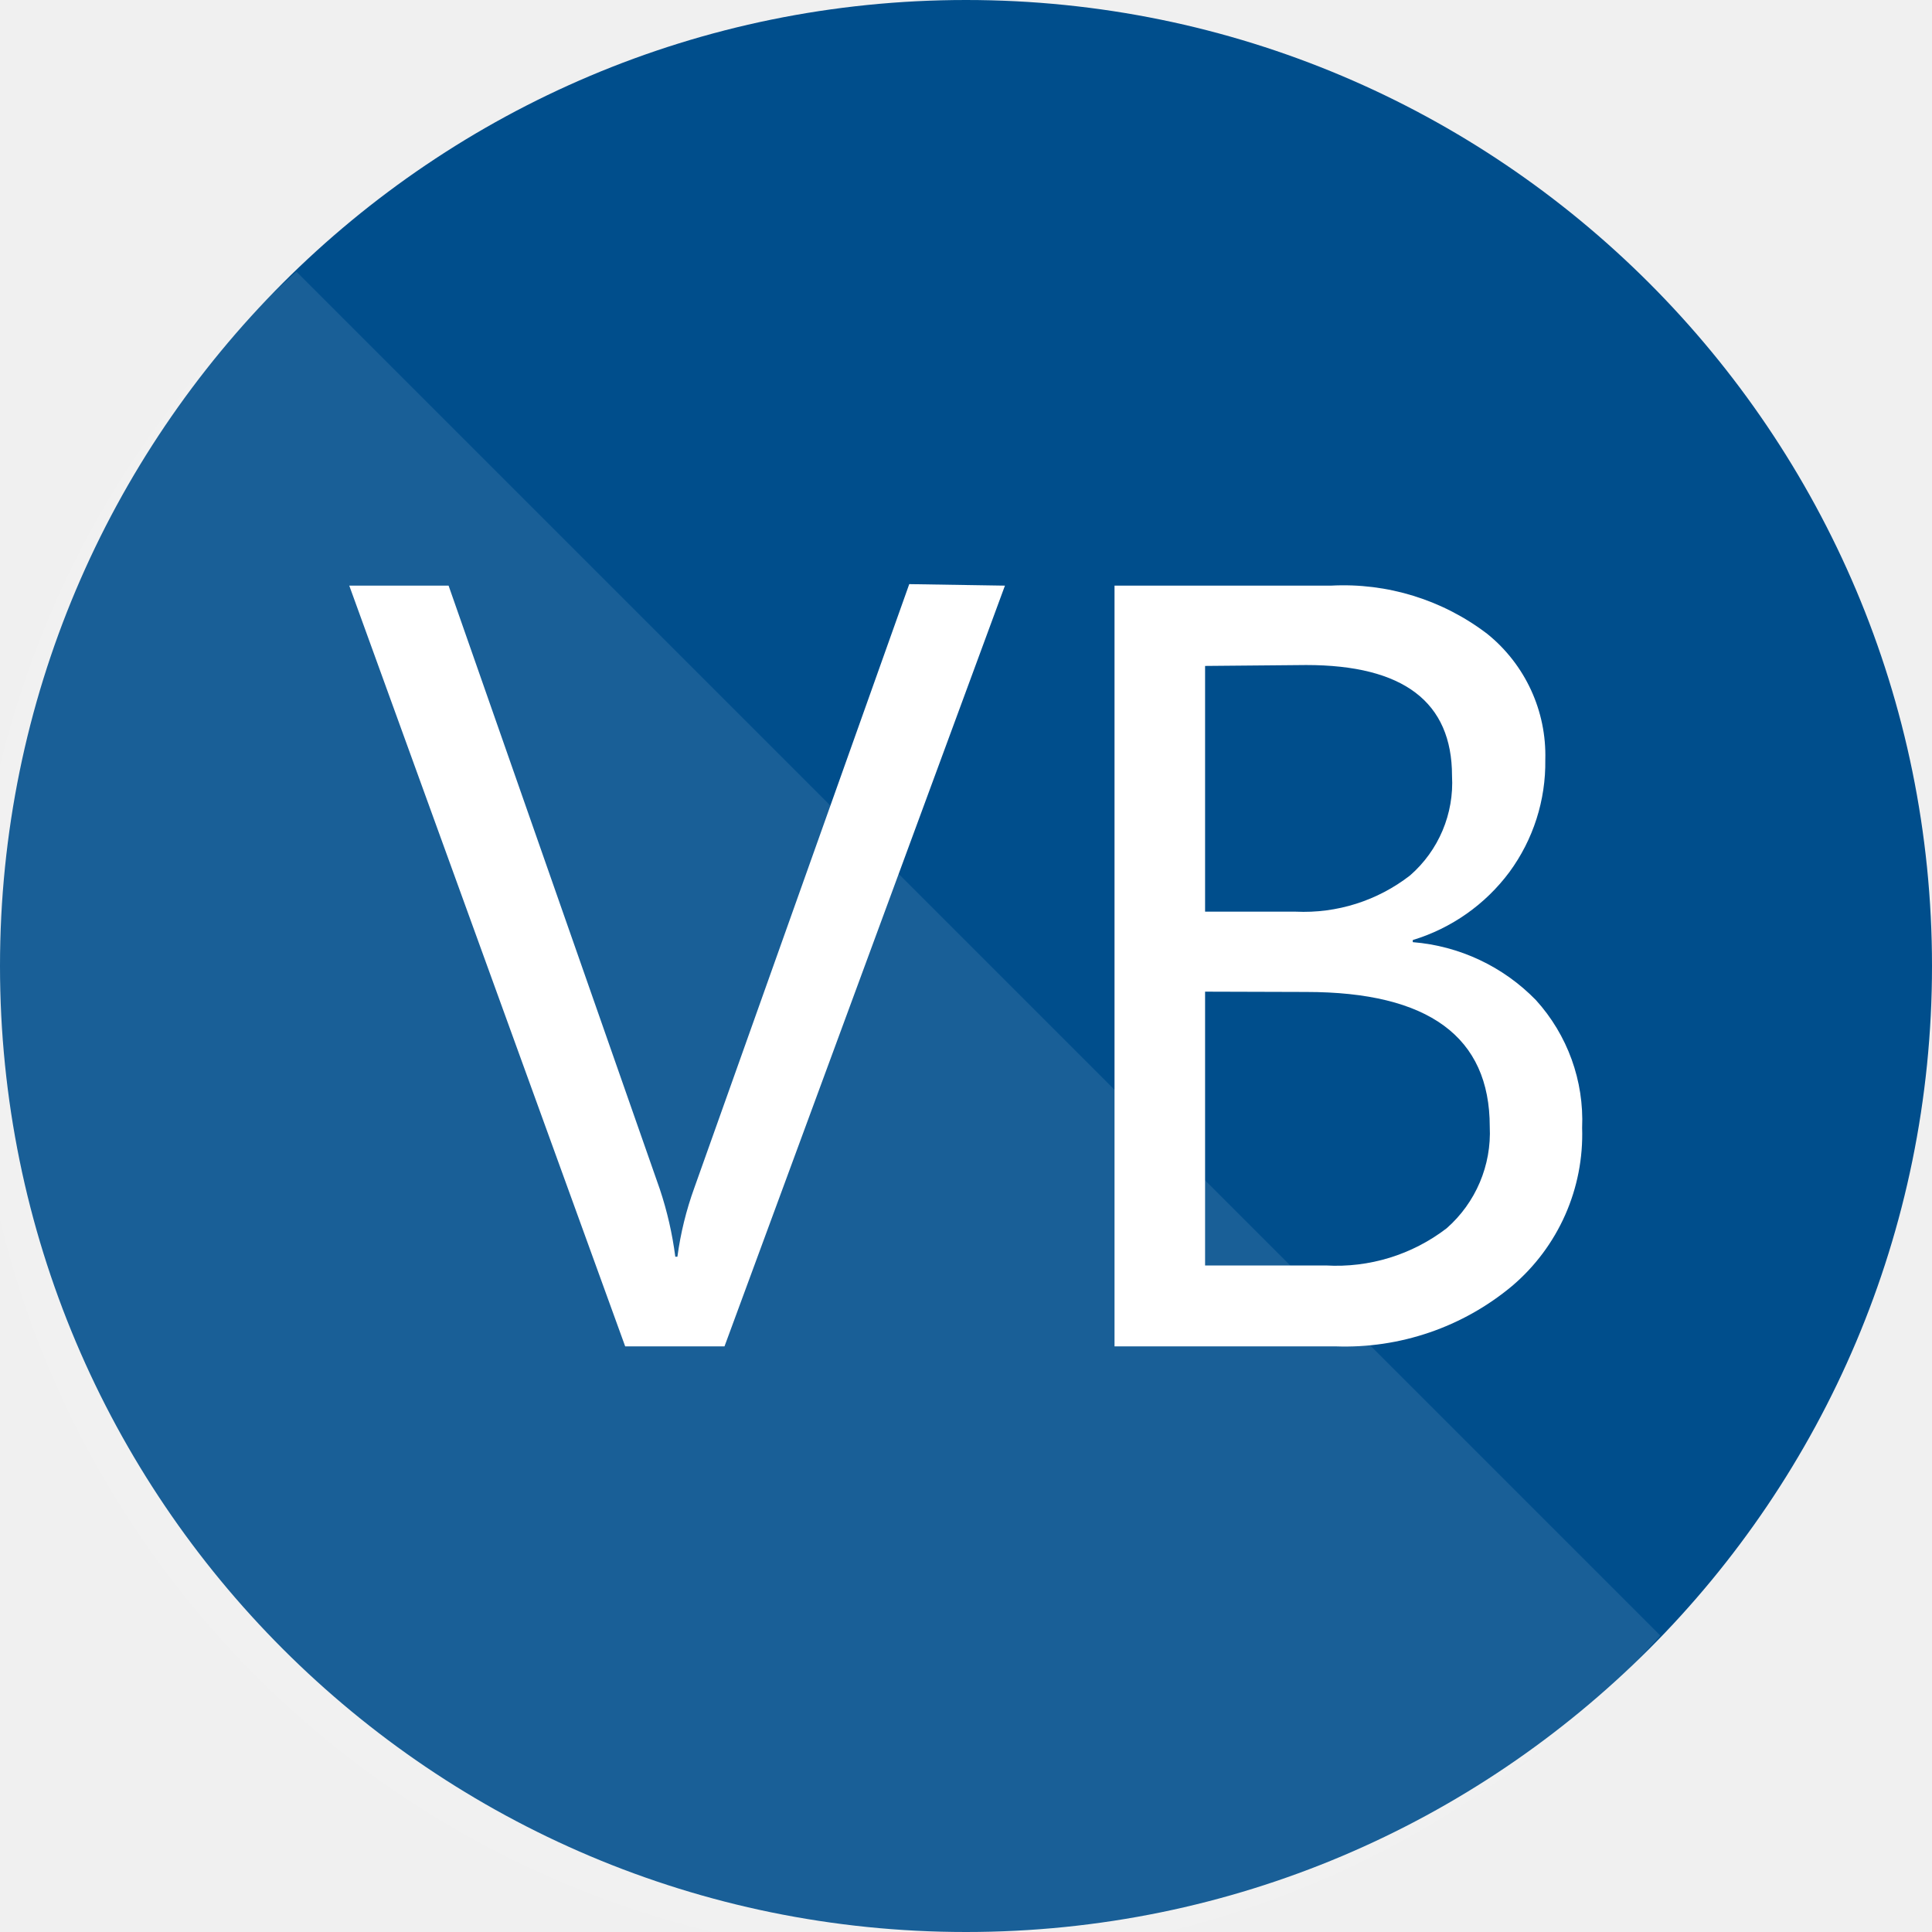
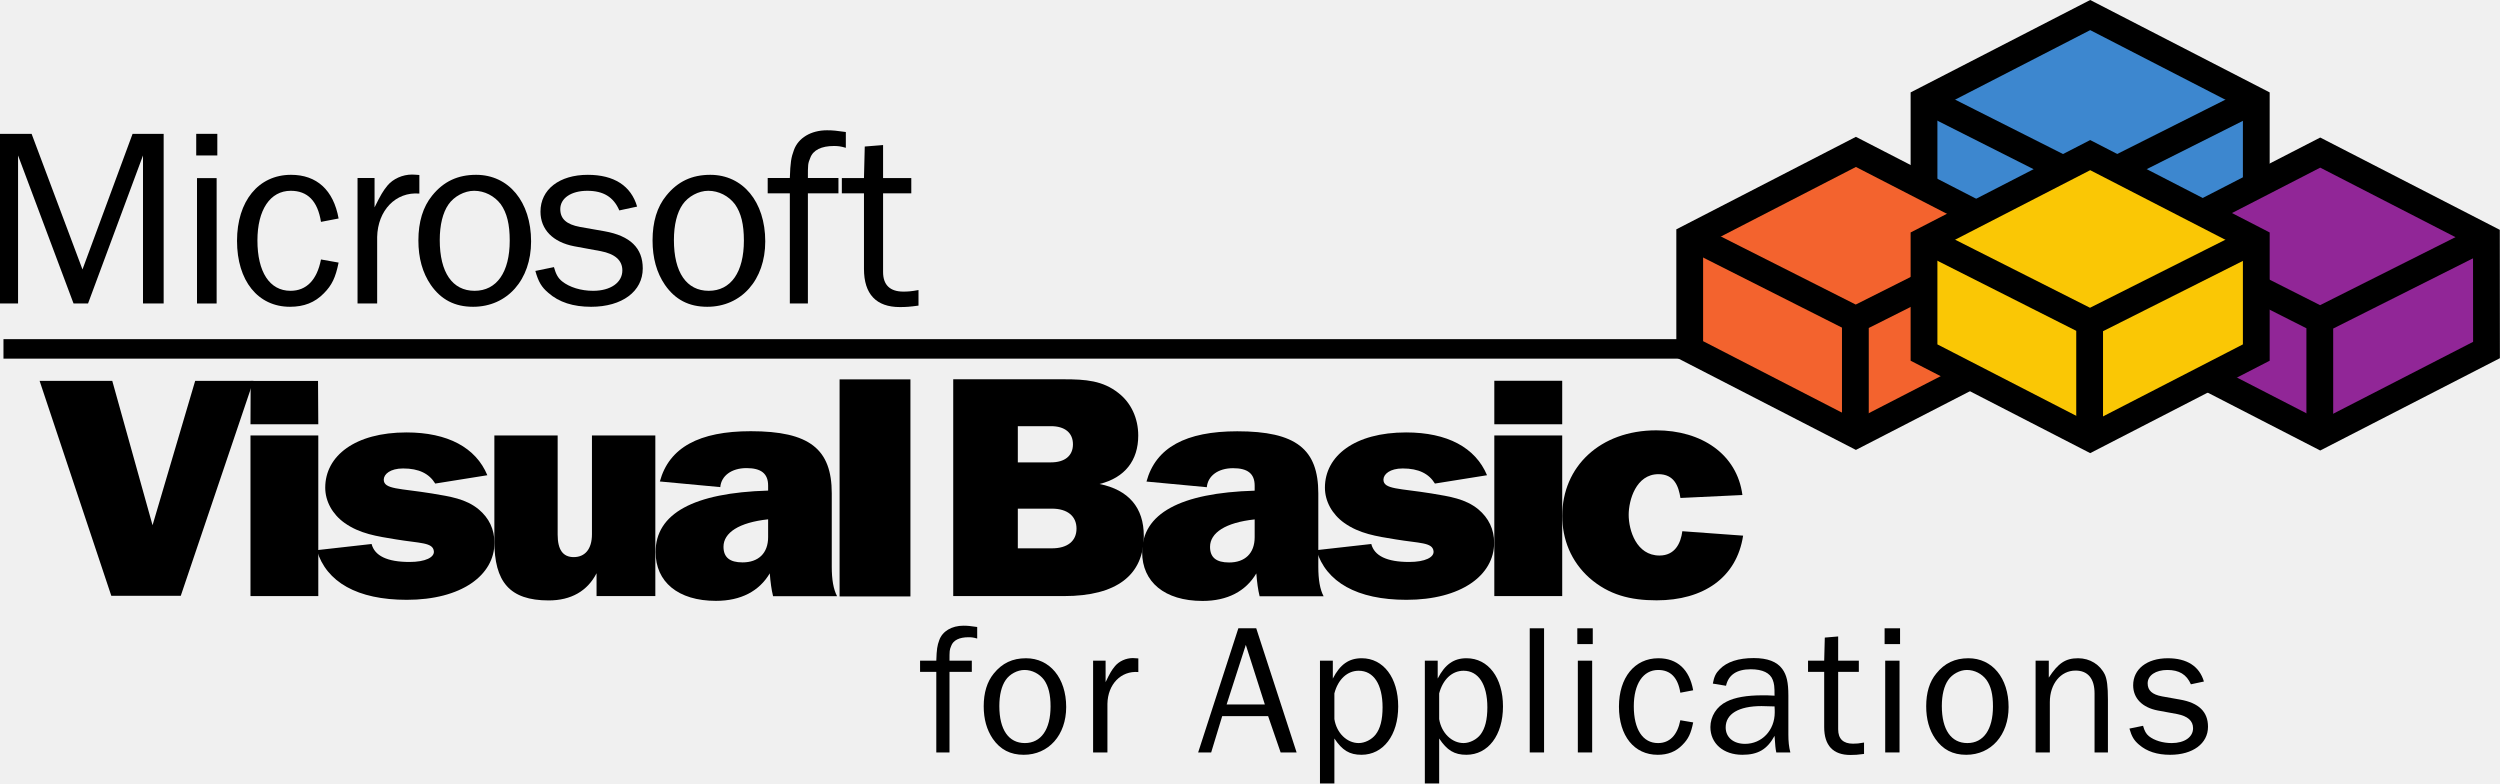
- <svg xmlns="http://www.w3.org/2000/svg" id="Layer_1" viewBox="0 0 64 64">
-   <defs>
-     <style type="text/css">.cls-1{fill:#004e8c;}.cls-2,.cls-3{fill:#fff;}.cls-2{opacity:0.1;}</style>
-   </defs>
-   <circle class="cls-1" cx="32" cy="32" r="32" />
-   <path class="cls-2" d="M9.82,9A32,32,0,1,0,55,54.18Z" />
-   <path class="cls-3" d="M33.29,19.4,24,44.6H20.71L11.57,19.4h3.29l7,20a11.87,11.87,0,0,1,.51,2.23h.07A11,11,0,0,1,23,39.35l7.12-20Z" />
-   <path class="cls-3" d="M36.92,44.6V19.4h7.17A7.84,7.84,0,0,1,49.27,21a5.17,5.17,0,0,1,1.92,4.17A6.13,6.13,0,0,1,50,28.89a6.26,6.26,0,0,1-3.2,2.25v.07a6.41,6.41,0,0,1,4.08,1.92,5.92,5.92,0,0,1,1.53,4.23,6.59,6.59,0,0,1-2.32,5.24,8.64,8.64,0,0,1-5.85,2Zm3-22.54v8.14h3A5.74,5.74,0,0,0,46.71,29a4.07,4.07,0,0,0,1.39-3.3q0-3.67-4.83-3.67Zm0,10.79v9.07h4a6,6,0,0,0,4-1.23,4.21,4.21,0,0,0,1.43-3.37q0-4.46-6.08-4.46Z" />
+ <svg xmlns="http://www.w3.org/2000/svg" width="1499.7" height="469.97" version="1.1" viewBox="0 0 1499.7 469.97">
+   <g transform="translate(0 -2.8917)">
+     <path d="m2.083 212.19h1063.3" fill="none" stroke="#000" stroke-miterlimit="3.864" stroke-width="11.693" />
+     <path d="m190.05 332.92c5.677 19.167 24.323 29.792 53.958 29.792 32.708 0 52.604-14.688 52.604-34.219 0-8.021-3.229-14.896-9.531-20.104-7.708-6.302-16.875-7.604-28.021-9.479-19.271-3.125-28.906-2.396-28.854-8.334 0.052-3.229 3.854-6.666 11.615-6.666 9.531 0 15.625 3.125 19.271 9.062l31.25-5c-6.875-16.562-23.75-25.677-48.49-25.677-30.885 0-48.75 14.115-48.75 33.125 0 8.125 4.271 15.937 11.562 21.146 9.167 6.51 19.323 8.021 30.885 9.896 14.375 2.395 22.083 1.718 22.708 7.031 0.469 3.698-5.052 6.51-14.583 6.51-13.438 0-20.938-3.698-22.76-10.781l-32.865 3.698" />
+     <path d="m393.12 264.12h-38.021v59.271c0 9.01-4.271 13.698-10.937 13.698-6.51 0-9.635-4.48-9.635-13.49v-59.479h-37.969v63.385c0 24.323 9.01 35.573 32.604 35.573 13.385 0 23.229-5.625 28.698-16.302v13.698h35.26v-96.354" />
+     <path d="m503.65 360.68h42.5v-130.21h-42.5z" />
+     <path d="m463.75 360.52h38.385c-2.188-4.167-3.177-9.948-3.177-17.656v-44.011c0-26.614-13.385-37.291-48.594-37.291-30.885 0-49.01 9.739-54.531 30.156l36.25 3.385c0.573-6.718 6.667-11.406 15.729-11.406 8.646 0 12.969 3.177 12.969 10.469v3.021c-44.844 1.302-67.5 13.854-67.5 36.875 0 17.812 13.385 29.271 36.198 29.271 15 0 25.99-5.834 32.292-16.511 0.417 5.261 0.99 9.74 1.979 13.698zm-2.969-46.094v10.677c0 9.74-5.885 15.157-15.365 15.157-7.656 0-11.406-3.021-11.406-9.375 0-8.438 9.271-14.584 26.771-16.459" fill-rule="evenodd" />
+     <path d="m150.26 257.4h40.677l-0.156-25.989h-40.417l-0.104 25.989" />
+     <path d="m150.26 360.47h40.677v-96.354h-40.677z" />
+     <path d="m66.771 360.31h41.667l43.594-128.96h-34.948l-25.573 86.615-24.167-86.615h-43.594l43.021 128.96" />
+     <path d="m755.62 360.57h38.385c-2.188-4.114-3.177-9.948-3.177-17.656v-44.01c0-26.615-13.386-37.292-48.594-37.292-30.885 0-48.958 9.739-54.479 30.156l36.198 3.386c0.573-6.719 6.667-11.407 15.729-11.407 8.646 0 12.969 3.177 12.969 10.469v3.021c-44.844 1.303-67.5 13.854-67.5 36.875 0 17.812 13.385 29.271 36.25 29.271 14.948 0 25.938-5.834 32.24-16.511 0.417 5.261 0.99 9.74 1.979 13.698zm-2.969-46.093v10.677c0 9.739-5.886 15.156-15.312 15.156-7.708 0-11.458-2.969-11.458-9.375 0-8.438 9.271-14.584 26.771-16.458" fill-rule="evenodd" />
+     <path d="m789.69 332.92c5.729 19.167 24.375 29.792 54.01 29.792 32.708 0 52.604-14.688 52.604-34.219 0-8.021-3.281-14.896-9.531-20.104-7.76-6.302-16.875-7.604-28.021-9.479-19.271-3.125-28.906-2.396-28.854-8.334 0.05-3.229 3.854-6.666 11.562-6.666 9.583 0 15.677 3.125 19.323 9.062l31.25-5c-6.927-16.562-23.75-25.677-48.542-25.677-30.833 0-48.698 14.115-48.698 33.125 0 8.125 4.271 15.937 11.562 21.146 9.167 6.51 19.271 8.021 30.885 9.896 14.375 2.395 22.083 1.718 22.708 7.031 0.469 3.698-5.052 6.51-14.635 6.51-13.386 0-20.886-3.698-22.708-10.781l-32.917 3.698" />
+     <path d="m896.41 257.4h40.729v-26.094h-40.729z" />
+     <path d="m896.41 360.47h40.729v-96.354h-40.729z" />
+     <path d="m1009.2 321.56c-0.937 7.291-4.479 14.583-13.698 14.583-13.906 0-18.49-15.208-18.49-24.427 0-8.646 4.323-24.375 17.865-24.375 9.427 0 12.083 7.136 13.177 14.271l37.188-1.771c-3.229-24.583-24.635-38.802-51.667-38.802-33.646 0-56.406 21.719-56.406 51.302 0 14.01 5.156 27.24 16.302 37.24 11.614 10.156 24.479 13.437 40.312 13.437 27.865 0 48.021-13.437 51.875-38.802l-36.458-2.656" />
+     <path d="m610.57 280.26v-21.719h19.896c8.229 0 13.177 3.906 13.177 10.885 0 6.927-4.948 10.834-13.177 10.834zm0 51.562v-23.802h20.469c9.271 0 14.74 4.479 14.74 11.979s-5.469 11.823-14.74 11.823zm-38.75 28.646h66.51c31.458 0 47.812-12.552 47.812-36.146 0-16.875-9.062-27.552-26.562-31.093 15.156-3.75 23.229-14.063 23.229-29.063 0-10.469-4.375-19.687-11.823-25.469-9.427-7.5-19.688-8.281-32.865-8.281h-66.302v130.05" fill-rule="evenodd" />
+     <path d="m98.177 184.95v-101.77h-18.646l-30.052 81.355-30.521-81.355h-18.958v101.77h10.833v-88.802l33.281 88.802h8.698l32.969-88.802v88.802h12.396" />
+     <path d="m118.18 184.95h11.771v-75.208h-11.771zm-0.469-88.802h12.656v-12.969h-12.656z" fill-rule="evenodd" />
+     <path d="m192.55 158.54c-2.396 12.396-8.802 18.802-18.281 18.802-12.552 0-19.844-11.302-19.844-30.208 0-18.334 7.604-29.792 20-29.792 10.052 0 16.146 6.094 18.125 18.646l10.573-2.031c-3.073-17.084-13.125-26.198-28.542-26.198-19.583 0-32.396 15.833-32.396 39.635 0 23.958 12.552 39.531 31.771 39.531 8.385 0 14.948-2.552 20.312-8.073 4.844-4.895 6.979-9.322 8.854-18.437l-10.573-1.875" />
+     <path d="m226.25 184.95v-39.844c0.312-15.989 11.146-27.291 25.312-26.093v-11.146c-1.667-0.11-3.333-0.26-4.427-0.26-5.625 0-11.302 2.552-14.635 6.511-2.76 3.385-4.115 5.677-7.812 13.177v-17.605h-10.208v75.261h11.771" />
+     <path d="m285.62 107.76c-10.99 0-19.531 3.958-26.406 12.5-5.469 6.719-8.229 15.729-8.229 26.875 0 10.521 2.448 19.375 7.448 26.666 6.146 8.855 14.375 13.125 25.365 13.125 20.469 0 34.792-16.145 34.792-39.218 0-23.802-13.438-39.948-32.969-39.948zm-1.198 9.583c6.25 0 12.188 3.073 15.99 8.073 3.698 5.208 5.365 12.083 5.365 21.823 0 18.958-7.812 30.104-21.094 30.104-13.281 0-20.885-10.99-20.885-30.417 0-9.114 1.823-16.458 5.208-21.354 3.333-4.843 9.583-8.229 15.417-8.229" fill-rule="evenodd" />
+     <path d="m321.15 165.42c1.823 6.563 3.802 9.792 7.76 13.125 6.406 5.677 15 8.385 25.677 8.385 18.646 0 30.99-9.27 30.99-23.02 0-12.24-7.5-19.532-22.917-22.292l-14.792-2.604c-8.125-1.511-11.771-4.896-11.771-10.677 0-6.563 6.562-10.99 16.198-10.99 9.583 0 15.729 3.646 19.219 11.771l10.677-2.292c-3.646-12.5-13.854-19.062-29.583-19.062-17.083 0-28.385 8.802-28.385 22.083 0 10.729 7.448 18.333 20.26 20.781l15.885 2.917c8.542 1.667 12.969 5.469 12.969 11.562 0 7.344-7.135 12.24-17.552 12.24-7.292 0-14.167-2.135-18.594-5.677-2.448-1.979-3.698-4.271-4.896-8.542l-11.146 2.292" />
+     <path d="m426.09 107.76c-10.99 0-19.531 3.958-26.406 12.5-5.521 6.719-8.229 15.729-8.229 26.875 0 10.521 2.448 19.375 7.448 26.666 6.146 8.855 14.375 13.125 25.365 13.125 20.469 0 34.792-16.145 34.792-39.218 0-23.802-13.438-39.948-32.969-39.948zm-1.198 9.583c6.25 0 12.188 3.073 15.99 8.073 3.698 5.208 5.365 12.083 5.365 21.823 0 18.958-7.812 30.104-21.094 30.104-13.281 0-20.885-10.99-20.885-30.417 0-9.114 1.823-16.458 5.208-21.354 3.333-4.843 9.583-8.229 15.417-8.229" fill-rule="evenodd" />
+     <path d="m502.97 109.69h-18.333c0-8.229 0-8.646 1.406-12.031 1.667-4.74 6.719-7.188 14.167-7.188 2.448 0 4.01 0.16 7.188 1.093v-9.479c-5.312-0.78-7.917-1.041-11.302-1.041-9.583 0-17.24 4.583-19.844 11.875-1.667 4.427-2.135 7.5-2.448 16.771h-13.281v9.166h13.281v66.094h10.833v-66.094h18.333v-9.166" />
+     <path d="m550.99 176.88c-4.167 0.78-6.302 0.94-9.062 0.94-8.073 0-12.188-4.011-12.188-11.771v-47.188h16.927v-9.166h-16.927v-19.792l-10.99 0.89-0.469 18.907h-13.281v9.166h13.281v45.365c0 15.104 7.344 22.864 21.51 22.864 3.542 0 5.99-0.16 11.198-0.88v-9.323" />
+     <path d="m1353.5 130.36-99.635 51.302-99.688-51.302v-67.135l99.688-51.303 99.635 51.303z" fill="#3d87cf" stroke="#000" stroke-miterlimit="3.864" stroke-width="16.067" />
+     <path d="m1355.2 61.511-101.46 50.937-100.21-50.521" fill="none" stroke="#000" stroke-miterlimit="3.864" stroke-width="16.067" />
+     <path d="m1213 212.45-99.687 51.302-99.688-51.302v-67.083l99.688-51.354 99.687 51.302z" fill="#f3632e" stroke="#000" stroke-miterlimit="3.864" stroke-width="16.067" />
+     <path d="m1113 186.2v80.834m101.72-123.44-101.51 50.99-100.21-50.573" fill="none" stroke="#000" stroke-miterlimit="3.864" stroke-width="16.067" />
+     <path d="m1491.6 212.86-99.74 51.25-99.635-51.25v-67.188l99.635-51.25 99.687 51.25z" fill="#912697" stroke="#000" stroke-miterlimit="3.864" stroke-width="16.067" />
+     <path d="m1391.6 186.56v76.146m101.67-118.75-101.51 50.989-100.16-50.573" fill="none" stroke="#000" stroke-miterlimit="3.864" stroke-width="16.067" />
+     <path d="m1353.5 214.38-99.635 51.302-99.688-51.302v-67.135l99.688-51.302 99.635 51.302z" fill="#fac705" stroke="#000" stroke-miterlimit="3.864" stroke-width="16.067" />
+     <path d="m1355.2 145.52-101.46 50.99-100.21-50.573m100 42.187v78.49" fill="none" stroke="#000" stroke-miterlimit="3.864" stroke-width="16.067" />
+     <path d="m582.97 399.22h-13.385c0-6.042 0-6.354 0.99-8.802 1.25-3.49 4.948-5.26 10.417-5.26 1.771 0 2.865 0.11 5.208 0.78v-6.927c-3.906-0.57-5.781-0.78-8.229-0.78-7.031 0-12.656 3.333-14.531 8.697-1.198 3.23-1.562 5.469-1.771 12.292h-9.74v6.719h9.74v48.333h7.917v-48.333h13.385v-6.719" />
+     <path d="m615.47 397.76c-8.073 0-14.271 2.916-19.323 9.166-4.011 4.896-6.042 11.511-6.042 19.636 0 7.708 1.823 14.167 5.469 19.531 4.479 6.458 10.521 9.583 18.542 9.583 14.948 0 25.469-11.823 25.469-28.645 0-17.448-9.844-29.271-24.115-29.271zm-0.886 7.031c4.531 0 8.906 2.24 11.719 5.938 2.656 3.802 3.906 8.802 3.906 15.937 0 13.854-5.729 21.979-15.417 21.979-9.739 0-15.312-8.021-15.312-22.187 0-6.719 1.354-12.084 3.802-15.625 2.448-3.594 7.031-6.042 11.302-6.042" fill-rule="evenodd" />
+     <path d="m664.32 454.27v-29.167c0.208-11.718 8.125-19.947 18.542-19.062v-8.177c-1.25-0.11-2.448-0.21-3.281-0.21-4.115 0-8.229 1.875-10.677 4.792-2.031 2.448-3.021 4.114-5.677 9.635v-12.864h-7.5v55.052h8.594" />
+     <path d="m777.81 454.27-24.219-74.479h-10.729l-24.115 74.479h7.812l6.615-21.771h27.552l7.5 21.771zm-19.062-28.802h-22.917l11.51-35.729 11.406 35.729" fill-rule="evenodd" />
+     <path d="m800.47 472.86v-26.979c4.688 7.135 9.115 9.791 16.25 9.791 13.073 0 22.031-11.718 22.031-29.01 0-17.187-8.854-28.906-21.875-28.906-7.708 0-12.969 3.698-17.344 12.187v-10.729h-7.708v73.646zm0-54.011c2.188-8.489 7.812-13.593 14.583-13.593 8.958 0 14.323 8.125 14.323 21.979 0 7.344-1.354 12.708-4.167 16.302-2.344 3.021-6.458 5.104-10.156 5.104-7.031 0-13.281-5.989-14.583-14.375v-15.417" fill-rule="evenodd" />
+     <path d="m863.33 472.86v-26.979c4.687 7.135 9.167 9.791 16.302 9.791 13.073 0 21.979-11.718 21.979-29.01 0-17.187-8.802-28.906-21.875-28.906-7.656 0-12.917 3.698-17.292 12.187v-10.729h-7.708v73.646zm0-54.011c2.24-8.489 7.812-13.593 14.635-13.593 8.906 0 14.271 8.125 14.271 21.979 0 7.344-1.354 12.708-4.115 16.302-2.344 3.021-6.458 5.104-10.156 5.104-7.031 0-13.281-5.989-14.635-14.375v-15.417" fill-rule="evenodd" />
+     <path d="m917.66 454.27h8.594v-74.479h-8.594z" />
+     <path d="m946.51 454.27h8.594v-55.052h-8.594zm-0.312-65h9.271v-9.479h-9.271z" fill-rule="evenodd" />
+     <path d="m1008 434.95c-1.771 9.011-6.458 13.698-13.385 13.698-9.167 0-14.531-8.229-14.531-22.083 0-13.386 5.573-21.771 14.635-21.771 7.344 0 11.823 4.479 13.281 13.646l7.708-1.458c-2.24-12.5-9.583-19.219-20.885-19.219-14.271 0-23.646 11.614-23.646 29.01 0 17.552 9.115 28.906 23.229 28.906 6.094 0 10.886-1.875 14.792-5.885 3.594-3.594 5.156-6.823 6.511-13.542l-7.708-1.301" />
+     <path d="m1074 454.27c-0.885-3.385-1.197-6.719-1.197-10.729v-23.333c0-8.021-0.989-12.396-3.698-16.094-3.229-4.323-8.802-6.458-17.083-6.458-9.167 0-16.094 2.239-20.417 6.718-2.344 2.344-3.333 4.427-4.115 8.594l7.917 1.303c1.458-6.563 6.458-9.896 14.844-9.896 7.031 0 11.615 2.188 13.177 6.354 0.885 2.344 1.093 3.906 1.093 9.479-3.438-0.21-5.104-0.21-7.24-0.21-9.271 0-16.51 1.199-21.562 3.803-5.886 2.864-9.688 8.802-9.688 15.26 0 9.844 7.812 16.614 19.167 16.614 9.375 0 14.896-3.229 19.323-11.354 0.469 6.25 0.469 7.24 1.041 9.948zm-9.479-27.604c0.107 1.458 0.107 2.604 0.107 3.594 0 10.729-7.708 18.854-17.812 18.854-6.979 0-11.615-3.906-11.615-9.844 0-8.125 7.812-12.812 21.51-12.812 1.823 0 4.583 0.11 7.813 0.21" fill-rule="evenodd" />
+     <path d="m1118.2 448.33c-3.021 0.57-4.583 0.68-6.614 0.68-5.886 0-8.906-2.917-8.906-8.594v-34.479h12.396v-6.719h-12.396v-14.531l-8.021 0.68-0.364 13.855h-9.688v6.718h9.687v33.125c0 11.042 5.365 16.719 15.729 16.719 2.552 0 4.375-0.11 8.177-0.62v-6.823" />
+     <path d="m1130.9 454.27h8.594v-55.052h-8.594zm-0.364-65h9.271v-9.479h-9.271z" fill-rule="evenodd" />
+     <path d="m1180.8 397.76c-8.021 0-14.271 2.916-19.271 9.166-4.063 4.896-6.042 11.511-6.042 19.636 0 7.708 1.771 14.167 5.469 19.531 4.479 6.458 10.469 9.583 18.542 9.583 14.948 0 25.417-11.823 25.417-28.645 0-17.448-9.792-29.271-24.114-29.271zm-0.885 7.031c4.583 0 8.958 2.24 11.719 5.938 2.708 3.802 3.906 8.802 3.906 15.937 0 13.854-5.677 21.979-15.365 21.979-9.74 0-15.312-8.021-15.312-22.187 0-6.719 1.354-12.084 3.802-15.625 2.448-3.594 7.031-6.042 11.25-6.042" fill-rule="evenodd" />
+     <path d="m1264.5 454.27v-31.823c0-7.812-0.573-11.979-1.771-14.739-2.917-6.146-9.062-9.948-16.094-9.948-7.604 0-11.927 2.916-17.604 11.614v-10.156h-7.917v55.052h8.542v-30.26c0-10.834 6.51-18.854 15.417-18.854 7.396 0 11.406 4.791 11.406 13.697v35.417h8.021" />
+     <path d="m1277.4 439.95c1.354 4.792 2.812 7.136 5.677 9.584 4.74 4.166 10.99 6.145 18.75 6.145 13.646 0 22.708-6.77 22.708-16.823 0-8.958-5.469-14.322-16.771-16.302l-10.833-1.927c-5.885-1.093-8.594-3.541-8.594-7.812 0-4.792 4.844-8.021 11.823-8.021 7.031 0 11.51 2.656 14.115 8.594l7.812-1.667c-2.708-9.167-10.208-13.958-21.667-13.958-12.5 0-20.781 6.51-20.781 16.198 0 7.812 5.469 13.385 14.844 15.156l11.615 2.135c6.25 1.25 9.479 4.011 9.479 8.49 0 5.364-5.208 8.906-12.813 8.906-5.364 0-10.417-1.562-13.646-4.114-1.771-1.459-2.656-3.125-3.542-6.25l-8.177 1.666" />
+   </g>
</svg>
